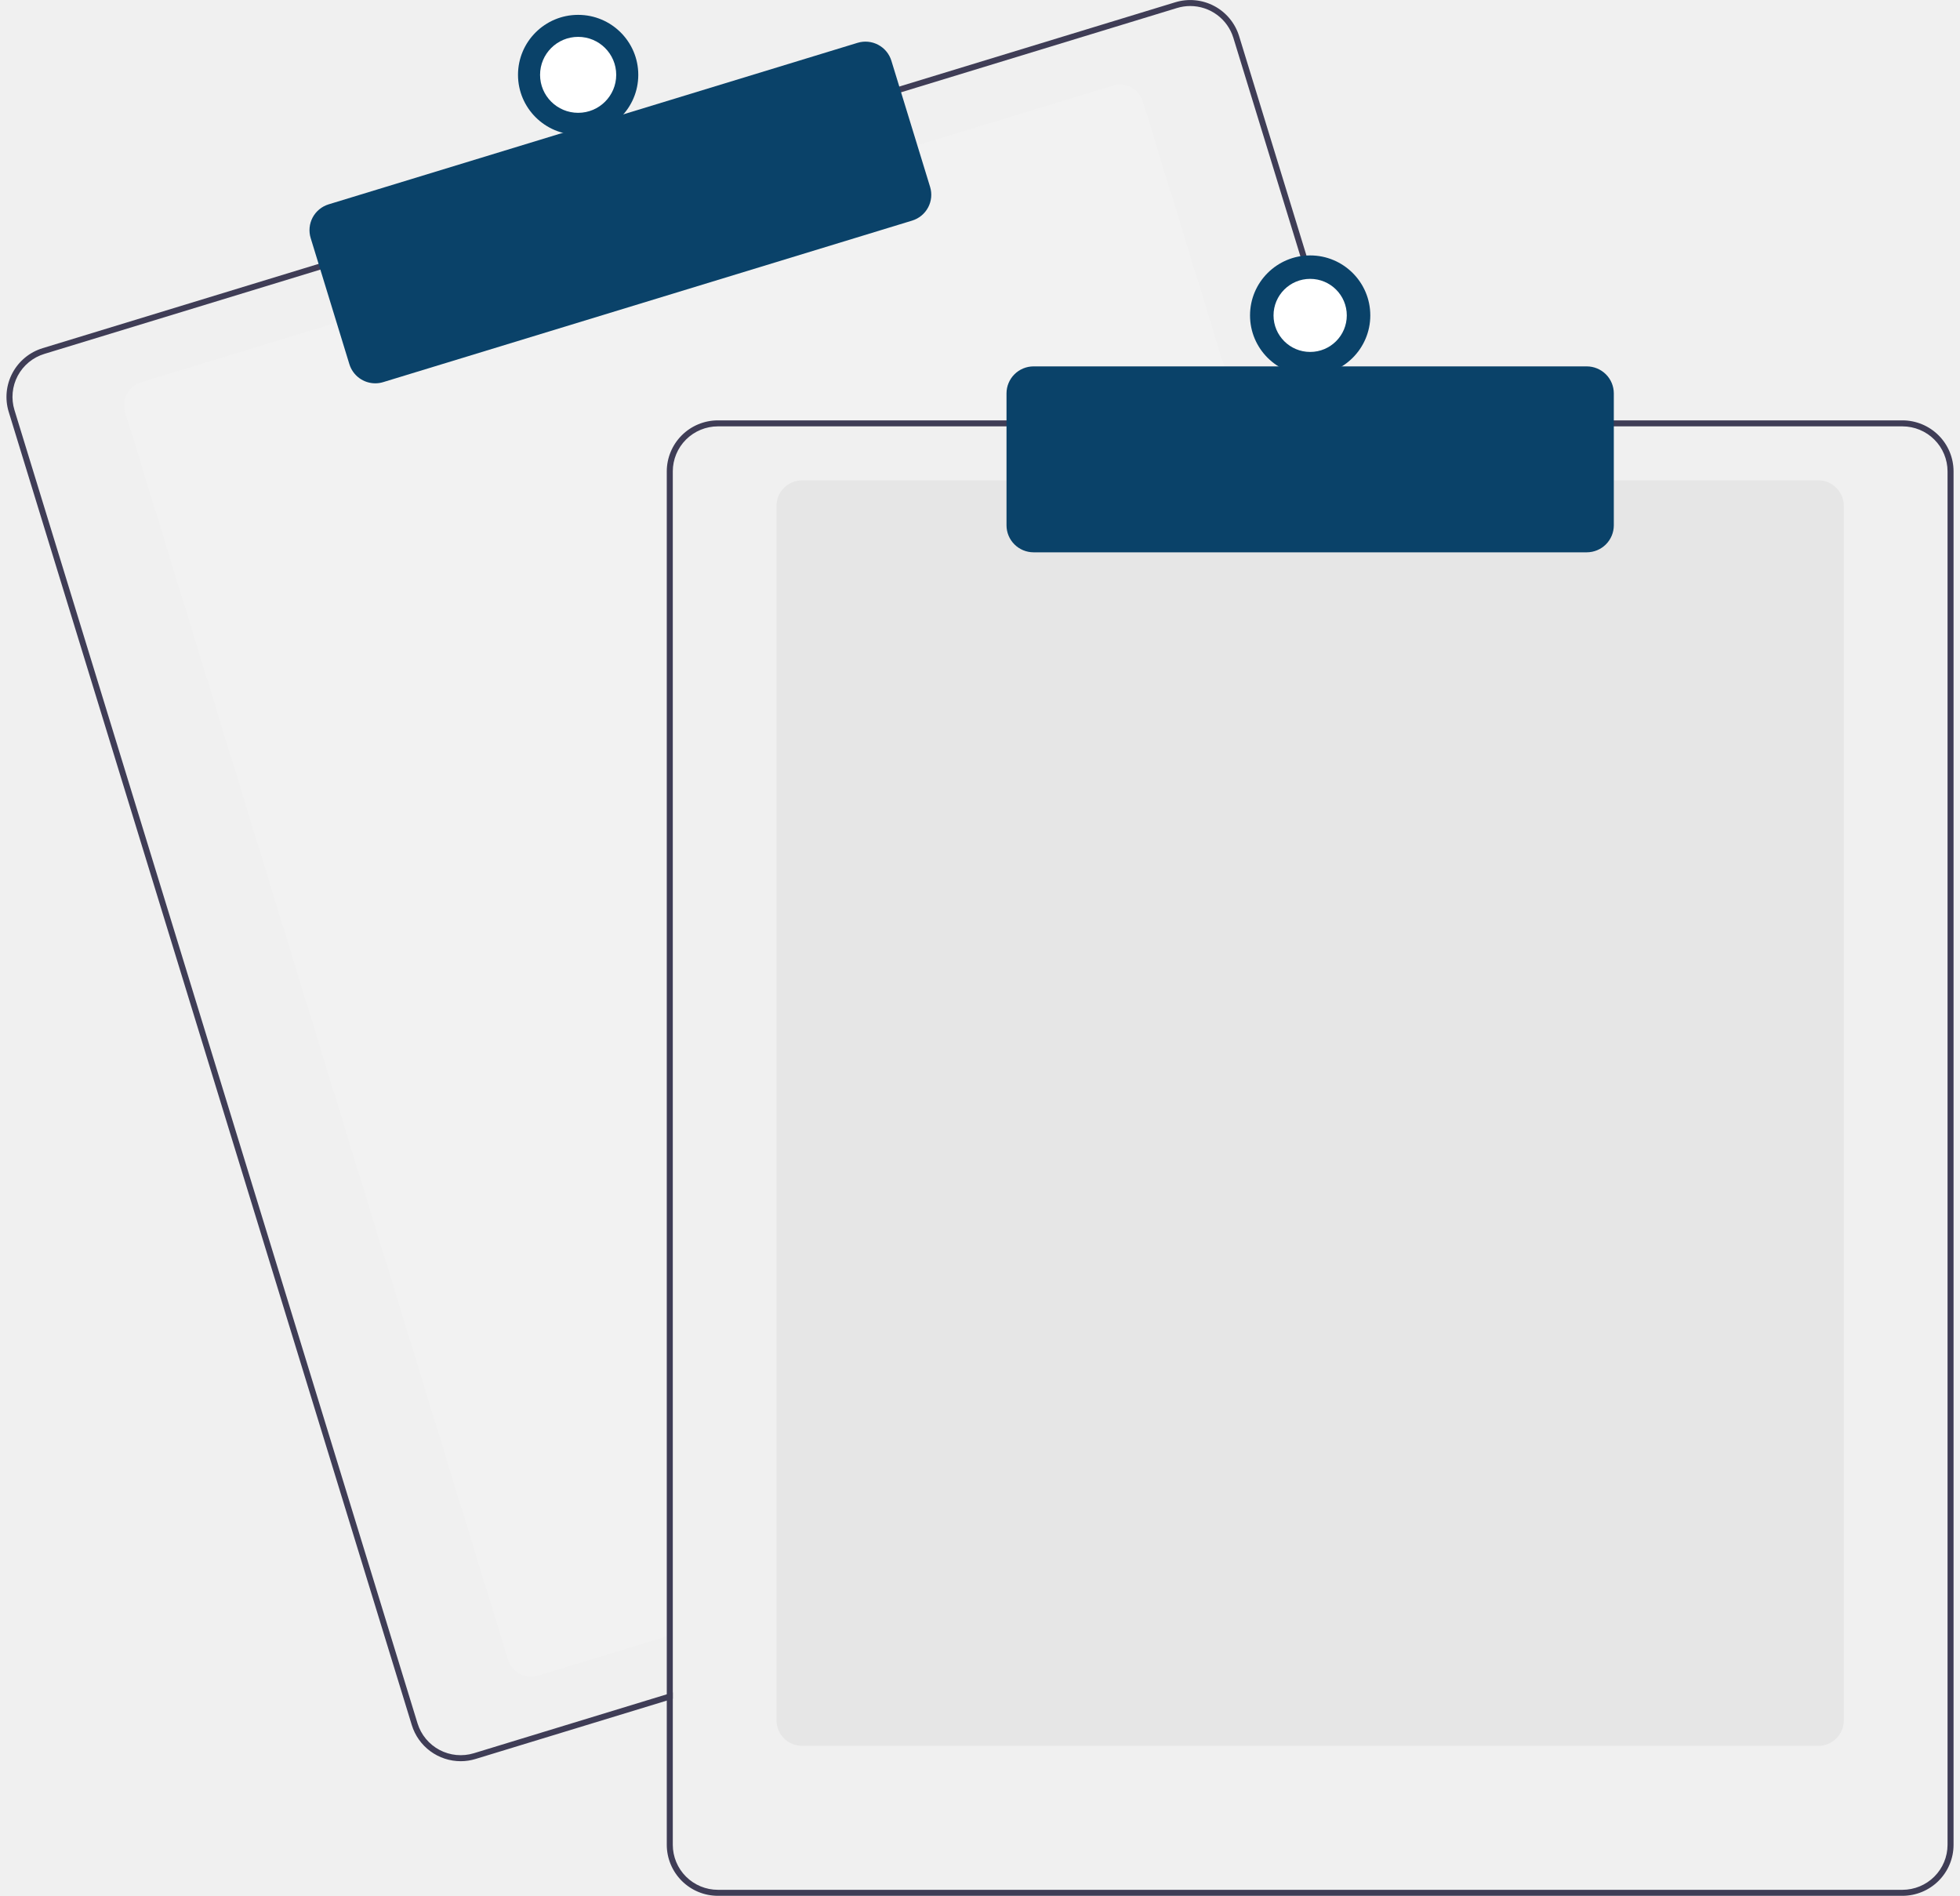
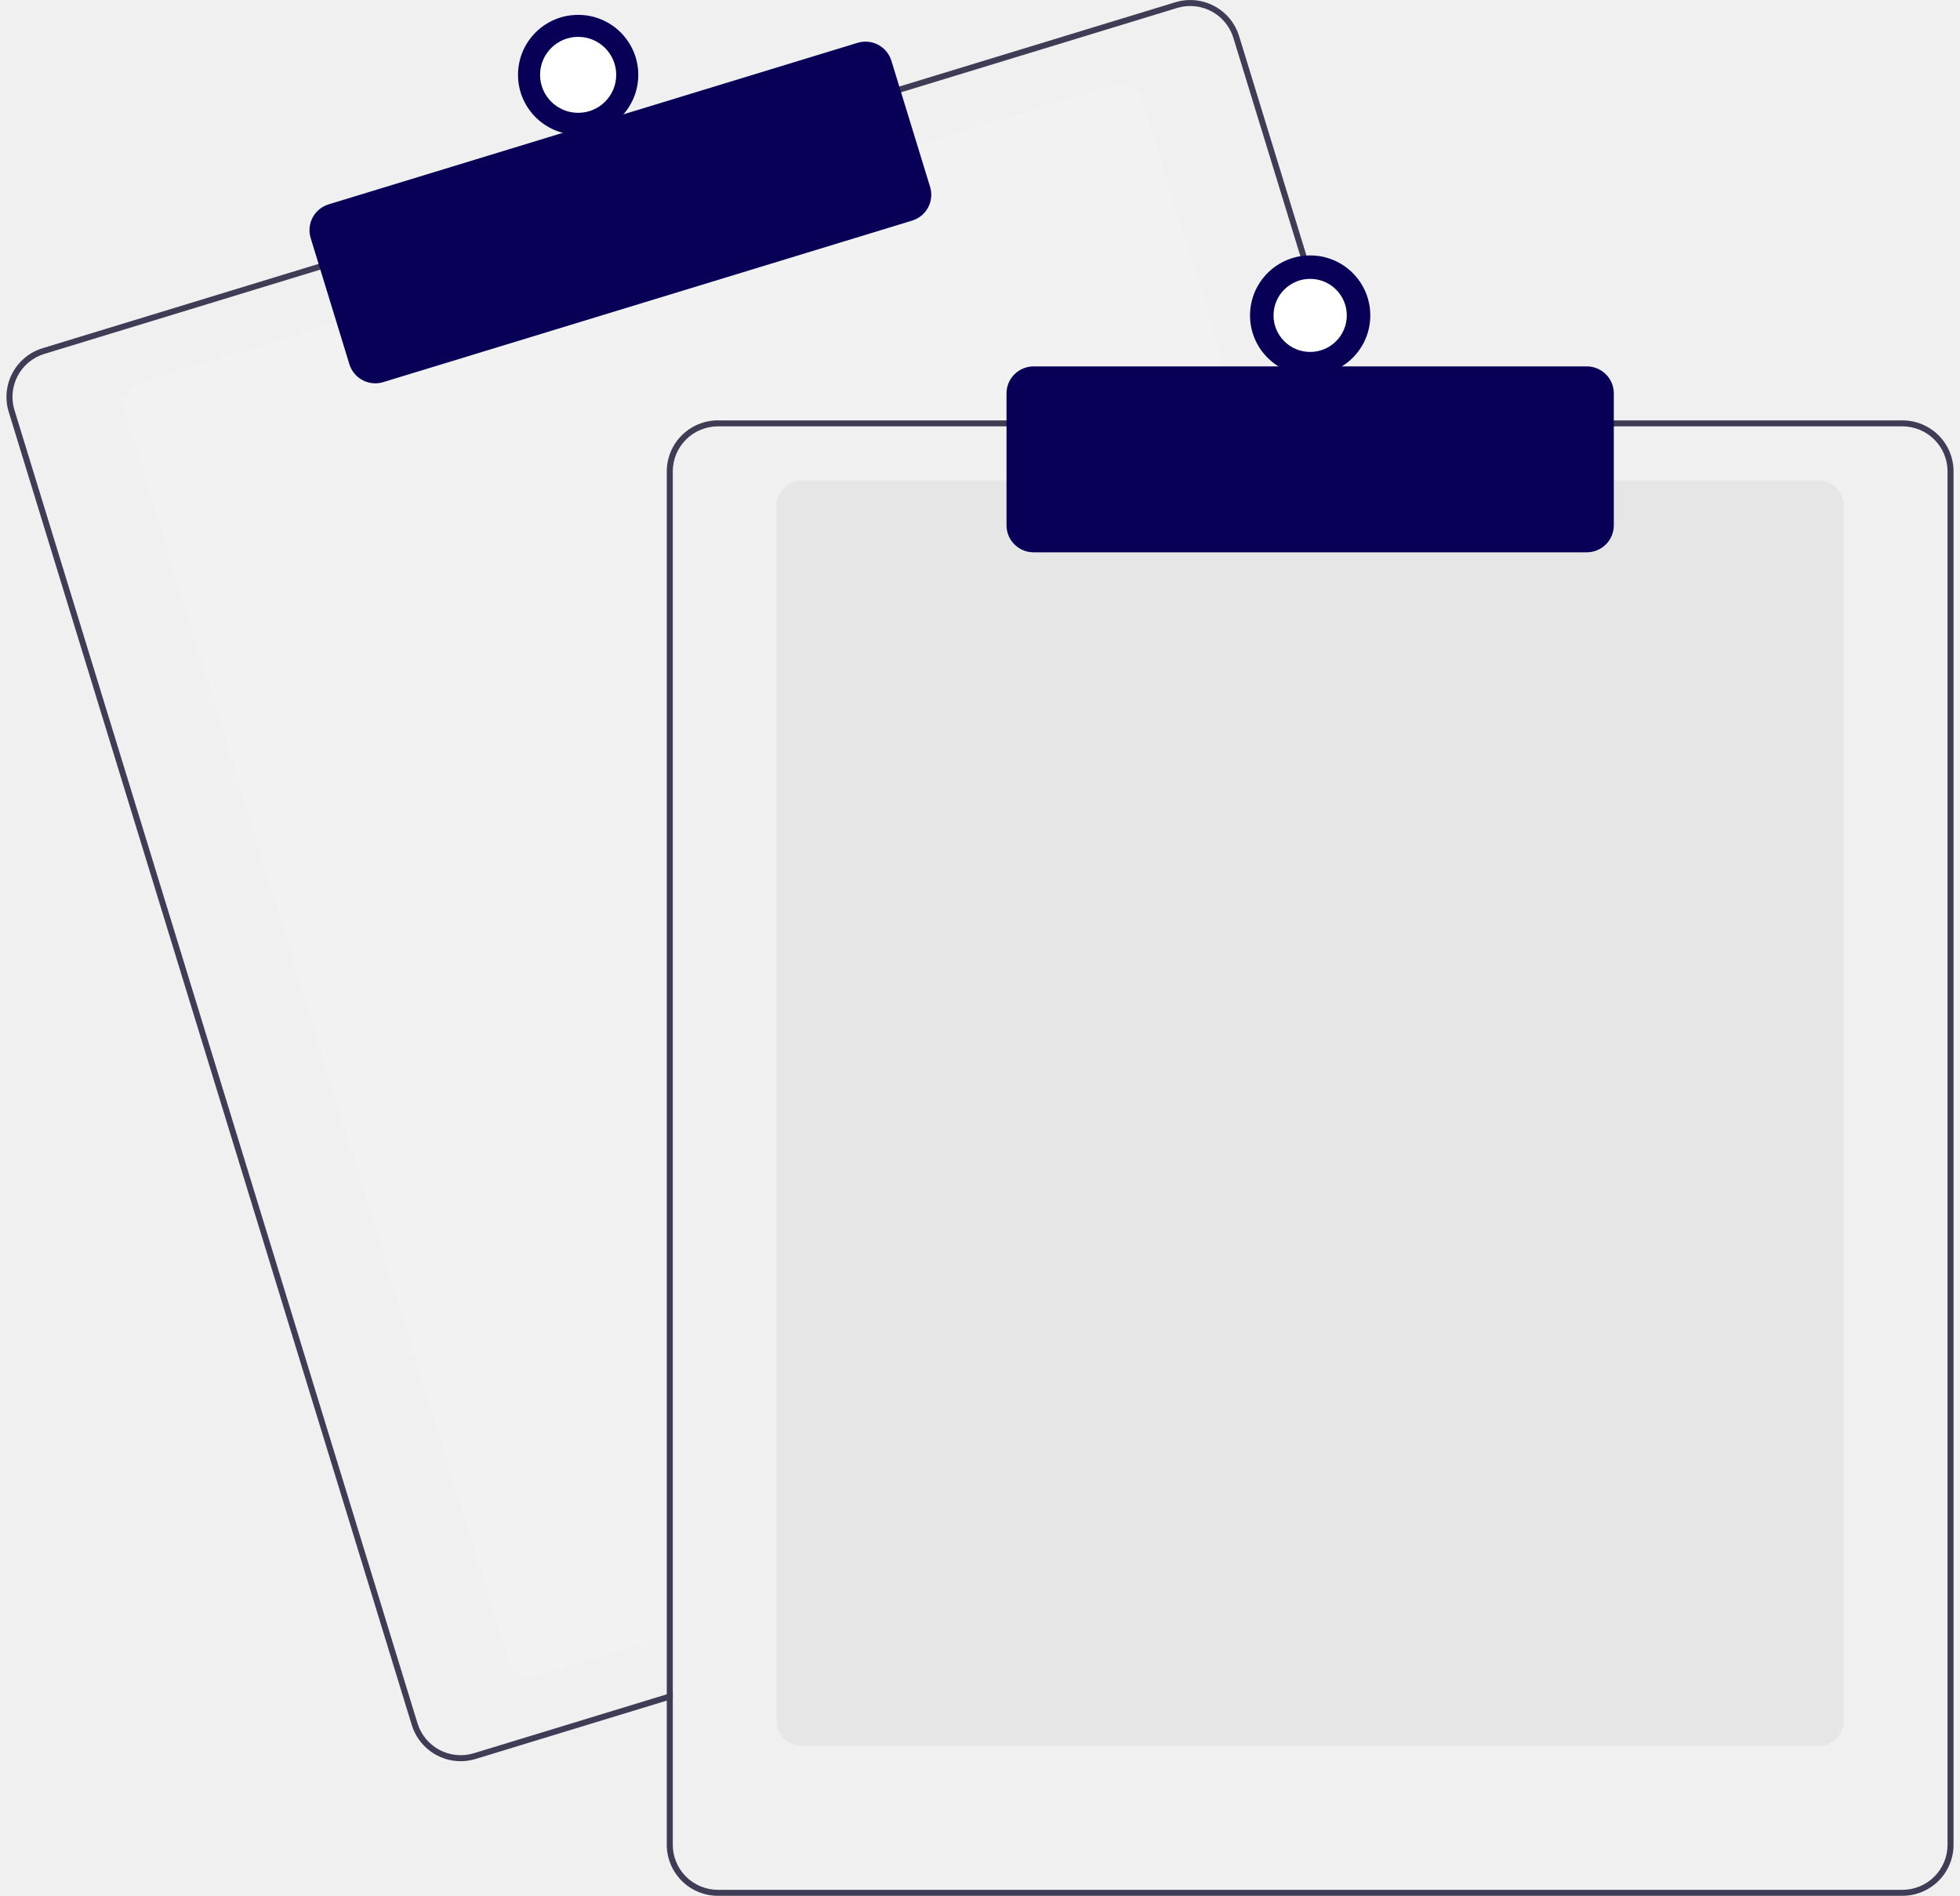
<svg xmlns="http://www.w3.org/2000/svg" width="152" height="147" viewBox="0 0 152 147" fill="none">
  <g clip-path="url(#clip0)">
    <path d="M96.361 33.06H55.673C54.746 33.061 53.857 33.429 53.201 34.083C52.546 34.736 52.177 35.623 52.176 36.548V126.735L51.709 126.877L41.728 129.925C41.255 130.069 40.744 130.02 40.307 129.788C39.871 129.557 39.544 129.162 39.399 128.691L9.709 31.969C9.564 31.497 9.614 30.988 9.846 30.552C10.078 30.117 10.474 29.791 10.947 29.646L26.328 24.949L70.919 11.337L86.3 6.64C86.534 6.568 86.781 6.543 87.024 6.566C87.268 6.589 87.505 6.66 87.721 6.774C87.938 6.889 88.129 7.044 88.285 7.233C88.441 7.421 88.558 7.638 88.63 7.872L96.219 32.595L96.361 33.06Z" fill="#F2F2F2" />
    <path d="M105.24 32.596L96.094 2.799C95.941 2.303 95.692 1.841 95.361 1.441C95.03 1.04 94.623 0.709 94.163 0.465C93.704 0.221 93.201 0.07 92.682 0.021C92.164 -0.029 91.641 0.024 91.144 0.176L69.518 6.778L24.93 20.393L3.305 26.997C2.3 27.304 1.459 27.997 0.966 28.922C0.473 29.848 0.368 30.931 0.675 31.933L31.936 133.765C32.185 134.575 32.688 135.283 33.37 135.786C34.052 136.29 34.879 136.562 35.727 136.563C36.12 136.563 36.511 136.504 36.886 136.388L51.71 131.863L52.176 131.719V131.233L51.71 131.375L36.748 135.944C35.862 136.214 34.904 136.122 34.085 135.688C33.267 135.254 32.654 134.514 32.381 133.631L1.122 31.796C0.987 31.358 0.94 30.898 0.984 30.442C1.027 29.986 1.161 29.543 1.376 29.138C1.592 28.734 1.885 28.375 2.24 28.084C2.594 27.793 3.003 27.574 3.442 27.441L25.067 20.837L69.656 7.224L91.281 0.62C91.615 0.519 91.961 0.467 92.309 0.467C93.057 0.469 93.785 0.709 94.385 1.153C94.986 1.597 95.429 2.221 95.648 2.934L104.753 32.596L104.897 33.061H105.382L105.24 32.596Z" fill="#3F3D56" />
-     <path d="M29.104 29.722C28.654 29.722 28.217 29.578 27.856 29.312C27.494 29.045 27.228 28.67 27.096 28.242L24.093 18.459C24.012 18.196 23.984 17.92 24.011 17.646C24.037 17.373 24.117 17.107 24.246 16.864C24.375 16.622 24.552 16.407 24.764 16.232C24.977 16.057 25.222 15.926 25.485 15.845L66.506 3.32C67.038 3.158 67.613 3.213 68.105 3.474C68.596 3.734 68.964 4.178 69.127 4.709L72.13 14.492C72.293 15.022 72.237 15.596 71.976 16.086C71.715 16.576 71.27 16.942 70.738 17.105L29.717 29.63C29.518 29.691 29.312 29.722 29.104 29.722Z" fill="#0A4269" />
-     <path d="M44.836 10.453C47.411 10.453 49.499 8.371 49.499 5.803C49.499 3.234 47.411 1.152 44.836 1.152C42.26 1.152 40.172 3.234 40.172 5.803C40.172 8.371 42.26 10.453 44.836 10.453Z" fill="#0A4269" />
+     <path d="M29.104 29.722C28.654 29.722 28.217 29.578 27.856 29.312C27.494 29.045 27.228 28.67 27.096 28.242L24.093 18.459C24.012 18.196 23.984 17.92 24.011 17.646C24.037 17.373 24.117 17.107 24.246 16.864C24.375 16.622 24.552 16.407 24.764 16.232C24.977 16.057 25.222 15.926 25.485 15.845L66.506 3.32C67.038 3.158 67.613 3.213 68.105 3.474C68.596 3.734 68.964 4.178 69.127 4.709L72.13 14.492C72.293 15.022 72.237 15.596 71.976 16.086C71.715 16.576 71.27 16.942 70.738 17.105L29.717 29.63C29.518 29.691 29.312 29.722 29.104 29.722Z" fill="#080056" />
+     <path d="M44.836 10.453C47.411 10.453 49.499 8.371 49.499 5.803C49.499 3.234 47.411 1.152 44.836 1.152C42.26 1.152 40.172 3.234 40.172 5.803C40.172 8.371 42.26 10.453 44.836 10.453Z" fill="#080056" />
    <path d="M44.836 8.748C46.466 8.748 47.788 7.429 47.788 5.803C47.788 4.176 46.466 2.858 44.836 2.858C43.205 2.858 41.883 4.176 41.883 5.803C41.883 7.429 43.205 8.748 44.836 8.748Z" fill="white" />
    <path d="M141.008 135.373H62.202C61.676 135.373 61.172 135.164 60.801 134.794C60.429 134.423 60.22 133.921 60.22 133.397V39.222C60.22 38.698 60.429 38.196 60.801 37.825C61.172 37.454 61.676 37.246 62.202 37.245H141.008C141.534 37.246 142.037 37.454 142.409 37.825C142.78 38.196 142.989 38.698 142.99 39.222V133.397C142.989 133.921 142.78 134.423 142.409 134.794C142.037 135.164 141.534 135.373 141.008 135.373Z" fill="#E6E6E6" />
    <path d="M104.752 32.595H55.673C54.622 32.596 53.615 33.013 52.872 33.754C52.129 34.495 51.711 35.5 51.709 36.548V131.374L52.176 131.232V36.548C52.177 35.623 52.546 34.736 53.201 34.083C53.857 33.429 54.746 33.061 55.673 33.06H104.897L104.752 32.595ZM147.536 32.595H55.673C54.622 32.596 53.615 33.013 52.872 33.754C52.129 34.495 51.711 35.5 51.709 36.548V143.047C51.711 144.095 52.129 145.1 52.872 145.841C53.615 146.582 54.622 146.999 55.673 147H147.536C148.587 146.999 149.594 146.582 150.338 145.841C151.081 145.1 151.499 144.095 151.5 143.047V36.548C151.499 35.5 151.081 34.495 150.338 33.754C149.594 33.013 148.587 32.596 147.536 32.595ZM151.034 143.047C151.033 143.972 150.664 144.858 150.008 145.512C149.353 146.166 148.464 146.534 147.536 146.535H55.673C54.746 146.534 53.857 146.166 53.201 145.512C52.546 144.858 52.177 143.972 52.176 143.047V36.548C52.177 35.623 52.546 34.736 53.201 34.083C53.857 33.429 54.746 33.061 55.673 33.06H147.536C148.464 33.061 149.353 33.429 150.008 34.083C150.664 34.736 151.033 35.623 151.034 36.548V143.047Z" fill="#3F3D56" />
-     <path d="M123.055 42.826H80.154C79.598 42.825 79.064 42.605 78.671 42.212C78.278 41.82 78.056 41.288 78.056 40.733V30.502C78.056 29.947 78.278 29.415 78.671 29.023C79.064 28.631 79.598 28.41 80.154 28.409H123.055C123.611 28.41 124.144 28.631 124.538 29.023C124.931 29.415 125.152 29.947 125.153 30.502V40.733C125.152 41.288 124.931 41.82 124.538 42.212C124.144 42.605 123.611 42.825 123.055 42.826Z" fill="#0A4269" />
-     <path d="M101.605 29.107C104.18 29.107 106.268 27.025 106.268 24.456C106.268 21.888 104.18 19.805 101.605 19.805C99.029 19.805 96.941 21.888 96.941 24.456C96.941 27.025 99.029 29.107 101.605 29.107Z" fill="#0A4269" />
+     <path d="M123.055 42.826H80.154C79.598 42.825 79.064 42.605 78.671 42.212C78.278 41.82 78.056 41.288 78.056 40.733V30.502C78.056 29.947 78.278 29.415 78.671 29.023C79.064 28.631 79.598 28.41 80.154 28.409H123.055C123.611 28.41 124.144 28.631 124.538 29.023C124.931 29.415 125.152 29.947 125.153 30.502V40.733C125.152 41.288 124.931 41.82 124.538 42.212C124.144 42.605 123.611 42.825 123.055 42.826Z" fill="#080056" />
+     <path d="M101.605 29.107C104.18 29.107 106.268 27.025 106.268 24.456C106.268 21.888 104.18 19.805 101.605 19.805C99.029 19.805 96.941 21.888 96.941 24.456C96.941 27.025 99.029 29.107 101.605 29.107Z" fill="#080056" />
    <path d="M101.604 27.289C103.173 27.289 104.445 26.021 104.445 24.456C104.445 22.892 103.173 21.623 101.604 21.623C100.036 21.623 98.764 22.892 98.764 24.456C98.764 26.021 100.036 27.289 101.604 27.289Z" fill="white" />
  </g>
  <defs>
    <clipPath id="clip0">
      <rect width="151" height="147" fill="white" transform="translate(0.5)" />
    </clipPath>
  </defs>
</svg>
